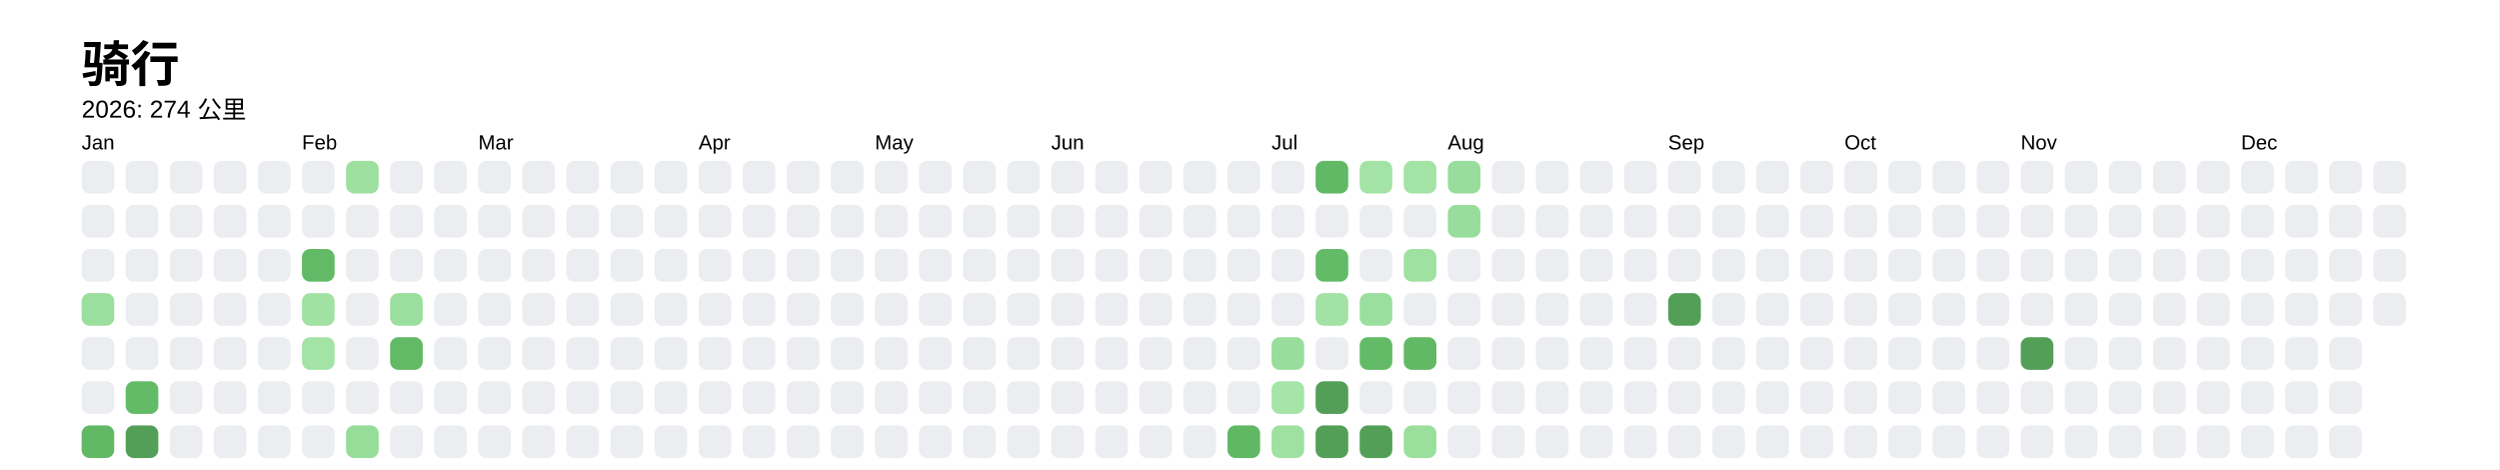
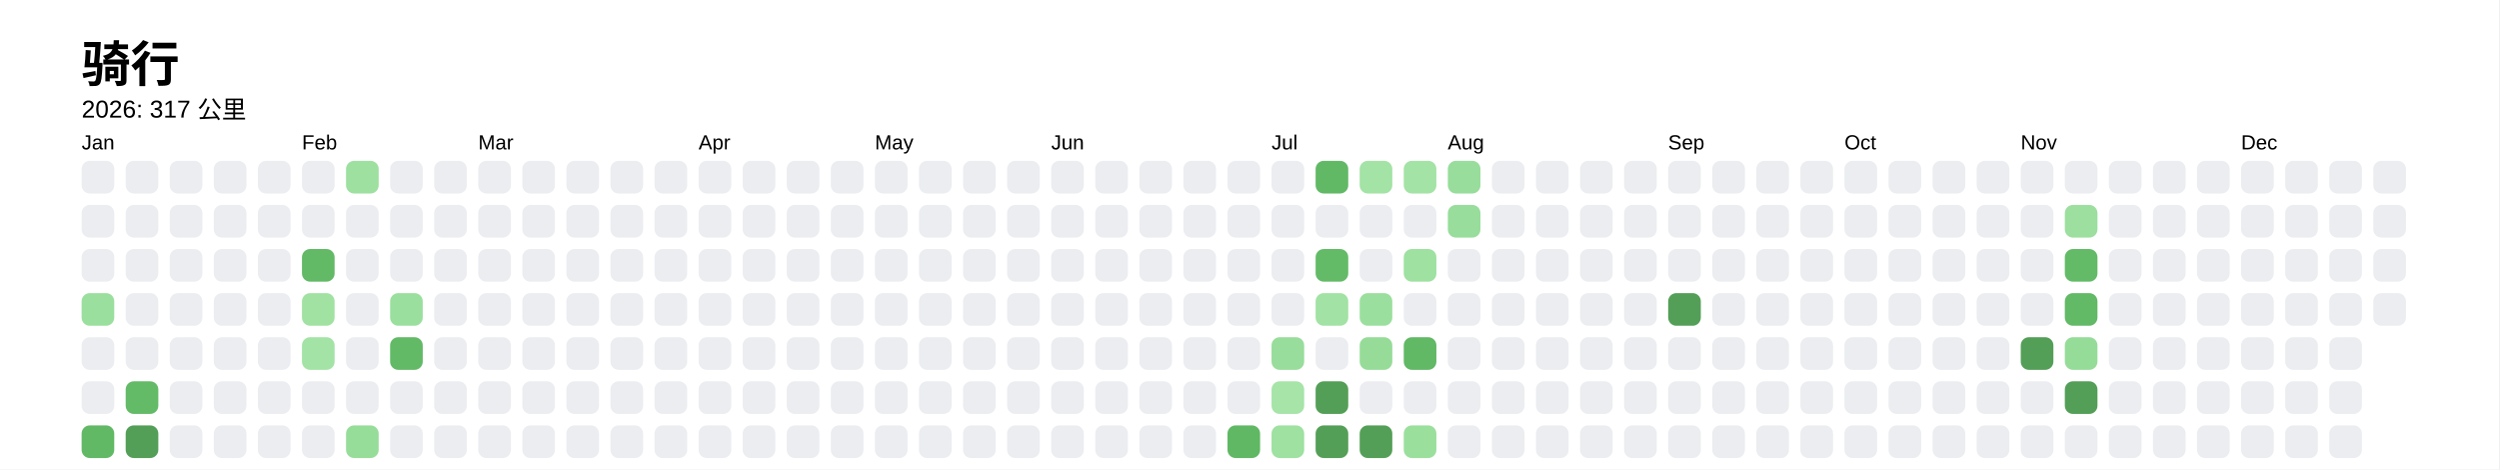
<svg xmlns="http://www.w3.org/2000/svg" baseProfile="full" height="57.5mm" version="1.1" viewBox="0,0,306.2,57.5" width="306.2mm">
  <defs />
  <rect fill="#FFFFFF" height="57.5" width="306.2" x="0" y="0" />
  <text fill="#000000" style="font-size:6px; font-family:Arial; font-weight:bold;" x="10" y="10">骑行</text>
-   <text fill="#000000" style="font-size:3px; font-family:Arial;" x="10" y="14.4">2026: 274 公里</text>
+   <text fill="#000000" style="font-size:3px; font-family:Arial;" x="10" y="14.4">2026: 317 公里</text>
  <text fill="#000000" style="font-size:2.5px; font-family:Arial" x="10" y="18.3">Jan</text>
  <rect fill="#EBEDF0" height="4" rx="1" ry="1" width="4" x="10" y="19.7" />
  <rect fill="#EBEDF0" height="4" rx="1" ry="1" width="4" x="10" y="25.1" />
  <rect fill="#EBEDF0" height="4" rx="1" ry="1" width="4" x="10" y="30.5" />
  <rect fill="#9adf9d" height="4" rx="1" ry="1" width="4" x="10" y="35.9" />
  <rect fill="#EBEDF0" height="4" rx="1" ry="1" width="4" x="10" y="41.3" />
  <rect fill="#EBEDF0" height="4" rx="1" ry="1" width="4" x="10" y="46.7" />
  <rect fill="#61b966" height="4" rx="1" ry="1" width="4" x="10" y="52.1" />
  <rect fill="#EBEDF0" height="4" rx="1" ry="1" width="4" x="15.4" y="19.7" />
  <rect fill="#EBEDF0" height="4" rx="1" ry="1" width="4" x="15.4" y="25.1" />
  <rect fill="#EBEDF0" height="4" rx="1" ry="1" width="4" x="15.4" y="30.5" />
  <rect fill="#EBEDF0" height="4" rx="1" ry="1" width="4" x="15.4" y="35.9" />
  <rect fill="#EBEDF0" height="4" rx="1" ry="1" width="4" x="15.4" y="41.3" />
  <rect fill="#63bb68" height="4" rx="1" ry="1" width="4" x="15.4" y="46.7" />
  <rect fill="#549F57" height="4" rx="1" ry="1" width="4" x="15.4" y="52.1" />
  <rect fill="#EBEDF0" height="4" rx="1" ry="1" width="4" x="20.8" y="19.7" />
  <rect fill="#EBEDF0" height="4" rx="1" ry="1" width="4" x="20.8" y="25.1" />
  <rect fill="#EBEDF0" height="4" rx="1" ry="1" width="4" x="20.8" y="30.5" />
  <rect fill="#EBEDF0" height="4" rx="1" ry="1" width="4" x="20.8" y="35.9" />
  <rect fill="#EBEDF0" height="4" rx="1" ry="1" width="4" x="20.8" y="41.3" />
  <rect fill="#EBEDF0" height="4" rx="1" ry="1" width="4" x="20.8" y="46.7" />
  <rect fill="#EBEDF0" height="4" rx="1" ry="1" width="4" x="20.8" y="52.1" />
  <rect fill="#EBEDF0" height="4" rx="1" ry="1" width="4" x="26.2" y="19.7" />
  <rect fill="#EBEDF0" height="4" rx="1" ry="1" width="4" x="26.2" y="25.1" />
  <rect fill="#EBEDF0" height="4" rx="1" ry="1" width="4" x="26.2" y="30.5" />
  <rect fill="#EBEDF0" height="4" rx="1" ry="1" width="4" x="26.2" y="35.9" />
  <rect fill="#EBEDF0" height="4" rx="1" ry="1" width="4" x="26.2" y="41.3" />
  <rect fill="#EBEDF0" height="4" rx="1" ry="1" width="4" x="26.2" y="46.7" />
  <rect fill="#EBEDF0" height="4" rx="1" ry="1" width="4" x="26.2" y="52.1" />
  <rect fill="#EBEDF0" height="4" rx="1" ry="1" width="4" x="31.6" y="19.7" />
  <rect fill="#EBEDF0" height="4" rx="1" ry="1" width="4" x="31.6" y="25.1" />
  <rect fill="#EBEDF0" height="4" rx="1" ry="1" width="4" x="31.6" y="30.5" />
  <rect fill="#EBEDF0" height="4" rx="1" ry="1" width="4" x="31.6" y="35.9" />
  <rect fill="#EBEDF0" height="4" rx="1" ry="1" width="4" x="31.6" y="41.3" />
  <rect fill="#EBEDF0" height="4" rx="1" ry="1" width="4" x="31.6" y="46.7" />
  <rect fill="#EBEDF0" height="4" rx="1" ry="1" width="4" x="31.6" y="52.1" />
  <text fill="#000000" style="font-size:2.5px; font-family:Arial" x="37.0" y="18.3">Feb</text>
  <rect fill="#EBEDF0" height="4" rx="1" ry="1" width="4" x="37.0" y="19.7" />
  <rect fill="#EBEDF0" height="4" rx="1" ry="1" width="4" x="37.0" y="25.1" />
  <rect fill="#62b966" height="4" rx="1" ry="1" width="4" x="37.0" y="30.5" />
  <rect fill="#a1e2a3" height="4" rx="1" ry="1" width="4" x="37.0" y="35.9" />
  <rect fill="#a3e3a5" height="4" rx="1" ry="1" width="4" x="37.0" y="41.3" />
  <rect fill="#EBEDF0" height="4" rx="1" ry="1" width="4" x="37.0" y="46.7" />
  <rect fill="#EBEDF0" height="4" rx="1" ry="1" width="4" x="37.0" y="52.1" />
  <rect fill="#9de09f" height="4" rx="1" ry="1" width="4" x="42.4" y="19.7" />
  <rect fill="#EBEDF0" height="4" rx="1" ry="1" width="4" x="42.4" y="25.1" />
  <rect fill="#EBEDF0" height="4" rx="1" ry="1" width="4" x="42.4" y="30.5" />
  <rect fill="#EBEDF0" height="4" rx="1" ry="1" width="4" x="42.4" y="35.9" />
  <rect fill="#EBEDF0" height="4" rx="1" ry="1" width="4" x="42.4" y="41.3" />
  <rect fill="#EBEDF0" height="4" rx="1" ry="1" width="4" x="42.4" y="46.7" />
  <rect fill="#97dd9a" height="4" rx="1" ry="1" width="4" x="42.4" y="52.1" />
  <rect fill="#EBEDF0" height="4" rx="1" ry="1" width="4" x="47.8" y="19.7" />
  <rect fill="#EBEDF0" height="4" rx="1" ry="1" width="4" x="47.8" y="25.1" />
  <rect fill="#EBEDF0" height="4" rx="1" ry="1" width="4" x="47.8" y="30.5" />
  <rect fill="#9bdf9e" height="4" rx="1" ry="1" width="4" x="47.8" y="35.9" />
  <rect fill="#62ba67" height="4" rx="1" ry="1" width="4" x="47.8" y="41.3" />
  <rect fill="#EBEDF0" height="4" rx="1" ry="1" width="4" x="47.8" y="46.7" />
  <rect fill="#EBEDF0" height="4" rx="1" ry="1" width="4" x="47.8" y="52.1" />
  <rect fill="#EBEDF0" height="4" rx="1" ry="1" width="4" x="53.2" y="19.7" />
  <rect fill="#EBEDF0" height="4" rx="1" ry="1" width="4" x="53.2" y="25.1" />
  <rect fill="#EBEDF0" height="4" rx="1" ry="1" width="4" x="53.2" y="30.5" />
  <rect fill="#EBEDF0" height="4" rx="1" ry="1" width="4" x="53.2" y="35.9" />
  <rect fill="#EBEDF0" height="4" rx="1" ry="1" width="4" x="53.2" y="41.3" />
  <rect fill="#EBEDF0" height="4" rx="1" ry="1" width="4" x="53.2" y="46.7" />
  <rect fill="#EBEDF0" height="4" rx="1" ry="1" width="4" x="53.2" y="52.1" />
  <text fill="#000000" style="font-size:2.5px; font-family:Arial" x="58.6" y="18.3">Mar</text>
  <rect fill="#EBEDF0" height="4" rx="1" ry="1" width="4" x="58.6" y="19.7" />
  <rect fill="#EBEDF0" height="4" rx="1" ry="1" width="4" x="58.6" y="25.1" />
  <rect fill="#EBEDF0" height="4" rx="1" ry="1" width="4" x="58.6" y="30.5" />
  <rect fill="#EBEDF0" height="4" rx="1" ry="1" width="4" x="58.6" y="35.9" />
  <rect fill="#EBEDF0" height="4" rx="1" ry="1" width="4" x="58.6" y="41.3" />
  <rect fill="#EBEDF0" height="4" rx="1" ry="1" width="4" x="58.6" y="46.7" />
  <rect fill="#EBEDF0" height="4" rx="1" ry="1" width="4" x="58.6" y="52.1" />
  <rect fill="#EBEDF0" height="4" rx="1" ry="1" width="4" x="64" y="19.7" />
  <rect fill="#EBEDF0" height="4" rx="1" ry="1" width="4" x="64" y="25.1" />
  <rect fill="#EBEDF0" height="4" rx="1" ry="1" width="4" x="64" y="30.5" />
  <rect fill="#EBEDF0" height="4" rx="1" ry="1" width="4" x="64" y="35.9" />
  <rect fill="#EBEDF0" height="4" rx="1" ry="1" width="4" x="64" y="41.3" />
  <rect fill="#EBEDF0" height="4" rx="1" ry="1" width="4" x="64" y="46.7" />
  <rect fill="#EBEDF0" height="4" rx="1" ry="1" width="4" x="64" y="52.1" />
  <rect fill="#EBEDF0" height="4" rx="1" ry="1" width="4" x="69.4" y="19.7" />
  <rect fill="#EBEDF0" height="4" rx="1" ry="1" width="4" x="69.4" y="25.1" />
  <rect fill="#EBEDF0" height="4" rx="1" ry="1" width="4" x="69.4" y="30.5" />
  <rect fill="#EBEDF0" height="4" rx="1" ry="1" width="4" x="69.4" y="35.9" />
  <rect fill="#EBEDF0" height="4" rx="1" ry="1" width="4" x="69.4" y="41.3" />
  <rect fill="#EBEDF0" height="4" rx="1" ry="1" width="4" x="69.4" y="46.7" />
  <rect fill="#EBEDF0" height="4" rx="1" ry="1" width="4" x="69.4" y="52.1" />
  <rect fill="#EBEDF0" height="4" rx="1" ry="1" width="4" x="74.8" y="19.7" />
  <rect fill="#EBEDF0" height="4" rx="1" ry="1" width="4" x="74.8" y="25.1" />
  <rect fill="#EBEDF0" height="4" rx="1" ry="1" width="4" x="74.8" y="30.5" />
  <rect fill="#EBEDF0" height="4" rx="1" ry="1" width="4" x="74.8" y="35.9" />
  <rect fill="#EBEDF0" height="4" rx="1" ry="1" width="4" x="74.8" y="41.3" />
  <rect fill="#EBEDF0" height="4" rx="1" ry="1" width="4" x="74.8" y="46.7" />
  <rect fill="#EBEDF0" height="4" rx="1" ry="1" width="4" x="74.8" y="52.1" />
  <rect fill="#EBEDF0" height="4" rx="1" ry="1" width="4" x="80.2" y="19.7" />
  <rect fill="#EBEDF0" height="4" rx="1" ry="1" width="4" x="80.2" y="25.1" />
  <rect fill="#EBEDF0" height="4" rx="1" ry="1" width="4" x="80.2" y="30.5" />
  <rect fill="#EBEDF0" height="4" rx="1" ry="1" width="4" x="80.2" y="35.9" />
  <rect fill="#EBEDF0" height="4" rx="1" ry="1" width="4" x="80.2" y="41.3" />
  <rect fill="#EBEDF0" height="4" rx="1" ry="1" width="4" x="80.2" y="46.7" />
  <rect fill="#EBEDF0" height="4" rx="1" ry="1" width="4" x="80.2" y="52.1" />
  <text fill="#000000" style="font-size:2.5px; font-family:Arial" x="85.6" y="18.3">Apr</text>
  <rect fill="#EBEDF0" height="4" rx="1" ry="1" width="4" x="85.6" y="19.7" />
  <rect fill="#EBEDF0" height="4" rx="1" ry="1" width="4" x="85.6" y="25.1" />
  <rect fill="#EBEDF0" height="4" rx="1" ry="1" width="4" x="85.6" y="30.5" />
  <rect fill="#EBEDF0" height="4" rx="1" ry="1" width="4" x="85.6" y="35.9" />
  <rect fill="#EBEDF0" height="4" rx="1" ry="1" width="4" x="85.6" y="41.3" />
  <rect fill="#EBEDF0" height="4" rx="1" ry="1" width="4" x="85.6" y="46.7" />
  <rect fill="#EBEDF0" height="4" rx="1" ry="1" width="4" x="85.6" y="52.1" />
  <rect fill="#EBEDF0" height="4" rx="1" ry="1" width="4" x="91" y="19.7" />
  <rect fill="#EBEDF0" height="4" rx="1" ry="1" width="4" x="91" y="25.1" />
  <rect fill="#EBEDF0" height="4" rx="1" ry="1" width="4" x="91" y="30.5" />
  <rect fill="#EBEDF0" height="4" rx="1" ry="1" width="4" x="91" y="35.9" />
  <rect fill="#EBEDF0" height="4" rx="1" ry="1" width="4" x="91" y="41.3" />
  <rect fill="#EBEDF0" height="4" rx="1" ry="1" width="4" x="91" y="46.7" />
  <rect fill="#EBEDF0" height="4" rx="1" ry="1" width="4" x="91" y="52.1" />
  <rect fill="#EBEDF0" height="4" rx="1" ry="1" width="4" x="96.4" y="19.7" />
  <rect fill="#EBEDF0" height="4" rx="1" ry="1" width="4" x="96.4" y="25.1" />
  <rect fill="#EBEDF0" height="4" rx="1" ry="1" width="4" x="96.4" y="30.5" />
  <rect fill="#EBEDF0" height="4" rx="1" ry="1" width="4" x="96.4" y="35.9" />
  <rect fill="#EBEDF0" height="4" rx="1" ry="1" width="4" x="96.4" y="41.3" />
  <rect fill="#EBEDF0" height="4" rx="1" ry="1" width="4" x="96.4" y="46.7" />
  <rect fill="#EBEDF0" height="4" rx="1" ry="1" width="4" x="96.4" y="52.1" />
  <rect fill="#EBEDF0" height="4" rx="1" ry="1" width="4" x="101.8" y="19.7" />
  <rect fill="#EBEDF0" height="4" rx="1" ry="1" width="4" x="101.8" y="25.1" />
  <rect fill="#EBEDF0" height="4" rx="1" ry="1" width="4" x="101.8" y="30.5" />
  <rect fill="#EBEDF0" height="4" rx="1" ry="1" width="4" x="101.8" y="35.9" />
  <rect fill="#EBEDF0" height="4" rx="1" ry="1" width="4" x="101.8" y="41.3" />
  <rect fill="#EBEDF0" height="4" rx="1" ry="1" width="4" x="101.8" y="46.7" />
  <rect fill="#EBEDF0" height="4" rx="1" ry="1" width="4" x="101.8" y="52.1" />
  <text fill="#000000" style="font-size:2.5px; font-family:Arial" x="107.2" y="18.3">May</text>
  <rect fill="#EBEDF0" height="4" rx="1" ry="1" width="4" x="107.2" y="19.7" />
  <rect fill="#EBEDF0" height="4" rx="1" ry="1" width="4" x="107.2" y="25.1" />
  <rect fill="#EBEDF0" height="4" rx="1" ry="1" width="4" x="107.2" y="30.5" />
  <rect fill="#EBEDF0" height="4" rx="1" ry="1" width="4" x="107.2" y="35.9" />
  <rect fill="#EBEDF0" height="4" rx="1" ry="1" width="4" x="107.2" y="41.3" />
  <rect fill="#EBEDF0" height="4" rx="1" ry="1" width="4" x="107.2" y="46.7" />
  <rect fill="#EBEDF0" height="4" rx="1" ry="1" width="4" x="107.2" y="52.1" />
  <rect fill="#EBEDF0" height="4" rx="1" ry="1" width="4" x="112.6" y="19.7" />
  <rect fill="#EBEDF0" height="4" rx="1" ry="1" width="4" x="112.6" y="25.1" />
  <rect fill="#EBEDF0" height="4" rx="1" ry="1" width="4" x="112.6" y="30.5" />
  <rect fill="#EBEDF0" height="4" rx="1" ry="1" width="4" x="112.6" y="35.9" />
  <rect fill="#EBEDF0" height="4" rx="1" ry="1" width="4" x="112.6" y="41.3" />
  <rect fill="#EBEDF0" height="4" rx="1" ry="1" width="4" x="112.6" y="46.7" />
  <rect fill="#EBEDF0" height="4" rx="1" ry="1" width="4" x="112.6" y="52.1" />
  <rect fill="#EBEDF0" height="4" rx="1" ry="1" width="4" x="118" y="19.7" />
  <rect fill="#EBEDF0" height="4" rx="1" ry="1" width="4" x="118" y="25.1" />
  <rect fill="#EBEDF0" height="4" rx="1" ry="1" width="4" x="118" y="30.5" />
  <rect fill="#EBEDF0" height="4" rx="1" ry="1" width="4" x="118" y="35.9" />
  <rect fill="#EBEDF0" height="4" rx="1" ry="1" width="4" x="118" y="41.3" />
  <rect fill="#EBEDF0" height="4" rx="1" ry="1" width="4" x="118" y="46.7" />
  <rect fill="#EBEDF0" height="4" rx="1" ry="1" width="4" x="118" y="52.1" />
  <rect fill="#EBEDF0" height="4" rx="1" ry="1" width="4" x="123.4" y="19.7" />
  <rect fill="#EBEDF0" height="4" rx="1" ry="1" width="4" x="123.4" y="25.1" />
  <rect fill="#EBEDF0" height="4" rx="1" ry="1" width="4" x="123.4" y="30.5" />
  <rect fill="#EBEDF0" height="4" rx="1" ry="1" width="4" x="123.4" y="35.9" />
  <rect fill="#EBEDF0" height="4" rx="1" ry="1" width="4" x="123.4" y="41.3" />
  <rect fill="#EBEDF0" height="4" rx="1" ry="1" width="4" x="123.4" y="46.7" />
  <rect fill="#EBEDF0" height="4" rx="1" ry="1" width="4" x="123.4" y="52.1" />
  <text fill="#000000" style="font-size:2.5px; font-family:Arial" x="128.8" y="18.3">Jun</text>
  <rect fill="#EBEDF0" height="4" rx="1" ry="1" width="4" x="128.8" y="19.7" />
  <rect fill="#EBEDF0" height="4" rx="1" ry="1" width="4" x="128.8" y="25.1" />
  <rect fill="#EBEDF0" height="4" rx="1" ry="1" width="4" x="128.8" y="30.5" />
  <rect fill="#EBEDF0" height="4" rx="1" ry="1" width="4" x="128.8" y="35.9" />
  <rect fill="#EBEDF0" height="4" rx="1" ry="1" width="4" x="128.8" y="41.3" />
  <rect fill="#EBEDF0" height="4" rx="1" ry="1" width="4" x="128.8" y="46.7" />
  <rect fill="#EBEDF0" height="4" rx="1" ry="1" width="4" x="128.8" y="52.1" />
  <rect fill="#EBEDF0" height="4" rx="1" ry="1" width="4" x="134.2" y="19.7" />
  <rect fill="#EBEDF0" height="4" rx="1" ry="1" width="4" x="134.2" y="25.1" />
  <rect fill="#EBEDF0" height="4" rx="1" ry="1" width="4" x="134.2" y="30.5" />
  <rect fill="#EBEDF0" height="4" rx="1" ry="1" width="4" x="134.2" y="35.9" />
  <rect fill="#EBEDF0" height="4" rx="1" ry="1" width="4" x="134.2" y="41.3" />
  <rect fill="#EBEDF0" height="4" rx="1" ry="1" width="4" x="134.2" y="46.7" />
  <rect fill="#EBEDF0" height="4" rx="1" ry="1" width="4" x="134.2" y="52.1" />
  <rect fill="#EBEDF0" height="4" rx="1" ry="1" width="4" x="139.6" y="19.7" />
  <rect fill="#EBEDF0" height="4" rx="1" ry="1" width="4" x="139.6" y="25.1" />
  <rect fill="#EBEDF0" height="4" rx="1" ry="1" width="4" x="139.6" y="30.5" />
  <rect fill="#EBEDF0" height="4" rx="1" ry="1" width="4" x="139.6" y="35.9" />
  <rect fill="#EBEDF0" height="4" rx="1" ry="1" width="4" x="139.6" y="41.3" />
  <rect fill="#EBEDF0" height="4" rx="1" ry="1" width="4" x="139.6" y="46.7" />
  <rect fill="#EBEDF0" height="4" rx="1" ry="1" width="4" x="139.6" y="52.1" />
  <rect fill="#EBEDF0" height="4" rx="1" ry="1" width="4" x="145" y="19.7" />
  <rect fill="#EBEDF0" height="4" rx="1" ry="1" width="4" x="145" y="25.1" />
  <rect fill="#EBEDF0" height="4" rx="1" ry="1" width="4" x="145" y="30.5" />
  <rect fill="#EBEDF0" height="4" rx="1" ry="1" width="4" x="145" y="35.9" />
  <rect fill="#EBEDF0" height="4" rx="1" ry="1" width="4" x="145" y="41.3" />
  <rect fill="#EBEDF0" height="4" rx="1" ry="1" width="4" x="145" y="46.7" />
  <rect fill="#EBEDF0" height="4" rx="1" ry="1" width="4" x="145" y="52.1" />
  <rect fill="#EBEDF0" height="4" rx="1" ry="1" width="4" x="150.4" y="19.7" />
  <rect fill="#EBEDF0" height="4" rx="1" ry="1" width="4" x="150.4" y="25.1" />
  <rect fill="#EBEDF0" height="4" rx="1" ry="1" width="4" x="150.4" y="30.5" />
  <rect fill="#EBEDF0" height="4" rx="1" ry="1" width="4" x="150.4" y="35.9" />
  <rect fill="#EBEDF0" height="4" rx="1" ry="1" width="4" x="150.4" y="41.3" />
  <rect fill="#EBEDF0" height="4" rx="1" ry="1" width="4" x="150.4" y="46.7" />
  <rect fill="#60b865" height="4" rx="1" ry="1" width="4" x="150.4" y="52.1" />
  <text fill="#000000" style="font-size:2.5px; font-family:Arial" x="155.8" y="18.3">Jul</text>
  <rect fill="#EBEDF0" height="4" rx="1" ry="1" width="4" x="155.8" y="19.7" />
  <rect fill="#EBEDF0" height="4" rx="1" ry="1" width="4" x="155.8" y="25.1" />
  <rect fill="#EBEDF0" height="4" rx="1" ry="1" width="4" x="155.8" y="30.5" />
  <rect fill="#EBEDF0" height="4" rx="1" ry="1" width="4" x="155.8" y="35.9" />
  <rect fill="#98dd9b" height="4" rx="1" ry="1" width="4" x="155.8" y="41.3" />
  <rect fill="#a6e4a8" height="4" rx="1" ry="1" width="4" x="155.8" y="46.7" />
  <rect fill="#9ee1a1" height="4" rx="1" ry="1" width="4" x="155.8" y="52.1" />
  <rect fill="#61b966" height="4" rx="1" ry="1" width="4" x="161.2" y="19.7" />
  <rect fill="#EBEDF0" height="4" rx="1" ry="1" width="4" x="161.2" y="25.1" />
  <rect fill="#63bb68" height="4" rx="1" ry="1" width="4" x="161.2" y="30.5" />
  <rect fill="#a2e2a4" height="4" rx="1" ry="1" width="4" x="161.2" y="35.9" />
  <rect fill="#EBEDF0" height="4" rx="1" ry="1" width="4" x="161.2" y="41.3" />
  <rect fill="#549F57" height="4" rx="1" ry="1" width="4" x="161.2" y="46.7" />
  <rect fill="#549F57" height="4" rx="1" ry="1" width="4" x="161.2" y="52.1" />
  <rect fill="#a3e3a5" height="4" rx="1" ry="1" width="4" x="166.6" y="19.7" />
  <rect fill="#EBEDF0" height="4" rx="1" ry="1" width="4" x="166.6" y="25.1" />
  <rect fill="#EBEDF0" height="4" rx="1" ry="1" width="4" x="166.6" y="30.5" />
  <rect fill="#9bdf9e" height="4" rx="1" ry="1" width="4" x="166.6" y="35.9" />
-   <rect fill="#63bb68" height="4" rx="1" ry="1" width="4" x="166.6" y="41.3" />
+   <rect fill="#96dc98" height="4" rx="1" ry="1" width="4" x="166.6" y="41.3" />
  <rect fill="#EBEDF0" height="4" rx="1" ry="1" width="4" x="166.6" y="46.7" />
  <rect fill="#549F57" height="4" rx="1" ry="1" width="4" x="166.6" y="52.1" />
  <rect fill="#a3e3a5" height="4" rx="1" ry="1" width="4" x="172" y="19.7" />
  <rect fill="#EBEDF0" height="4" rx="1" ry="1" width="4" x="172" y="25.1" />
  <rect fill="#9ee1a1" height="4" rx="1" ry="1" width="4" x="172" y="30.5" />
  <rect fill="#EBEDF0" height="4" rx="1" ry="1" width="4" x="172" y="35.9" />
  <rect fill="#61b865" height="4" rx="1" ry="1" width="4" x="172" y="41.3" />
  <rect fill="#EBEDF0" height="4" rx="1" ry="1" width="4" x="172" y="46.7" />
  <rect fill="#9bdf9d" height="4" rx="1" ry="1" width="4" x="172" y="52.1" />
  <text fill="#000000" style="font-size:2.5px; font-family:Arial" x="177.4" y="18.3">Aug</text>
  <rect fill="#98dd9b" height="4" rx="1" ry="1" width="4" x="177.4" y="19.7" />
  <rect fill="#98dd9b" height="4" rx="1" ry="1" width="4" x="177.4" y="25.1" />
  <rect fill="#EBEDF0" height="4" rx="1" ry="1" width="4" x="177.4" y="30.5" />
  <rect fill="#EBEDF0" height="4" rx="1" ry="1" width="4" x="177.4" y="35.9" />
  <rect fill="#EBEDF0" height="4" rx="1" ry="1" width="4" x="177.4" y="41.3" />
  <rect fill="#EBEDF0" height="4" rx="1" ry="1" width="4" x="177.4" y="46.7" />
  <rect fill="#EBEDF0" height="4" rx="1" ry="1" width="4" x="177.4" y="52.1" />
  <rect fill="#EBEDF0" height="4" rx="1" ry="1" width="4" x="182.8" y="19.7" />
  <rect fill="#EBEDF0" height="4" rx="1" ry="1" width="4" x="182.8" y="25.1" />
  <rect fill="#EBEDF0" height="4" rx="1" ry="1" width="4" x="182.8" y="30.5" />
  <rect fill="#EBEDF0" height="4" rx="1" ry="1" width="4" x="182.8" y="35.9" />
  <rect fill="#EBEDF0" height="4" rx="1" ry="1" width="4" x="182.8" y="41.3" />
  <rect fill="#EBEDF0" height="4" rx="1" ry="1" width="4" x="182.8" y="46.7" />
  <rect fill="#EBEDF0" height="4" rx="1" ry="1" width="4" x="182.8" y="52.1" />
  <rect fill="#EBEDF0" height="4" rx="1" ry="1" width="4" x="188.2" y="19.7" />
  <rect fill="#EBEDF0" height="4" rx="1" ry="1" width="4" x="188.2" y="25.1" />
  <rect fill="#EBEDF0" height="4" rx="1" ry="1" width="4" x="188.2" y="30.5" />
  <rect fill="#EBEDF0" height="4" rx="1" ry="1" width="4" x="188.2" y="35.9" />
  <rect fill="#EBEDF0" height="4" rx="1" ry="1" width="4" x="188.2" y="41.3" />
  <rect fill="#EBEDF0" height="4" rx="1" ry="1" width="4" x="188.2" y="46.7" />
  <rect fill="#EBEDF0" height="4" rx="1" ry="1" width="4" x="188.2" y="52.1" />
  <rect fill="#EBEDF0" height="4" rx="1" ry="1" width="4" x="193.6" y="19.7" />
  <rect fill="#EBEDF0" height="4" rx="1" ry="1" width="4" x="193.6" y="25.1" />
  <rect fill="#EBEDF0" height="4" rx="1" ry="1" width="4" x="193.6" y="30.5" />
  <rect fill="#EBEDF0" height="4" rx="1" ry="1" width="4" x="193.6" y="35.9" />
  <rect fill="#EBEDF0" height="4" rx="1" ry="1" width="4" x="193.6" y="41.3" />
  <rect fill="#EBEDF0" height="4" rx="1" ry="1" width="4" x="193.6" y="46.7" />
  <rect fill="#EBEDF0" height="4" rx="1" ry="1" width="4" x="193.6" y="52.1" />
  <rect fill="#EBEDF0" height="4" rx="1" ry="1" width="4" x="199" y="19.7" />
  <rect fill="#EBEDF0" height="4" rx="1" ry="1" width="4" x="199" y="25.1" />
  <rect fill="#EBEDF0" height="4" rx="1" ry="1" width="4" x="199" y="30.5" />
  <rect fill="#EBEDF0" height="4" rx="1" ry="1" width="4" x="199" y="35.9" />
  <rect fill="#EBEDF0" height="4" rx="1" ry="1" width="4" x="199" y="41.3" />
  <rect fill="#EBEDF0" height="4" rx="1" ry="1" width="4" x="199" y="46.7" />
  <rect fill="#EBEDF0" height="4" rx="1" ry="1" width="4" x="199" y="52.1" />
  <text fill="#000000" style="font-size:2.5px; font-family:Arial" x="204.4" y="18.3">Sep</text>
  <rect fill="#EBEDF0" height="4" rx="1" ry="1" width="4" x="204.4" y="19.7" />
  <rect fill="#EBEDF0" height="4" rx="1" ry="1" width="4" x="204.4" y="25.1" />
  <rect fill="#EBEDF0" height="4" rx="1" ry="1" width="4" x="204.4" y="30.5" />
  <rect fill="#549F57" height="4" rx="1" ry="1" width="4" x="204.4" y="35.9" />
  <rect fill="#EBEDF0" height="4" rx="1" ry="1" width="4" x="204.4" y="41.3" />
  <rect fill="#EBEDF0" height="4" rx="1" ry="1" width="4" x="204.4" y="46.7" />
  <rect fill="#EBEDF0" height="4" rx="1" ry="1" width="4" x="204.4" y="52.1" />
  <rect fill="#EBEDF0" height="4" rx="1" ry="1" width="4" x="209.8" y="19.7" />
  <rect fill="#EBEDF0" height="4" rx="1" ry="1" width="4" x="209.8" y="25.1" />
  <rect fill="#EBEDF0" height="4" rx="1" ry="1" width="4" x="209.8" y="30.5" />
  <rect fill="#EBEDF0" height="4" rx="1" ry="1" width="4" x="209.8" y="35.9" />
  <rect fill="#EBEDF0" height="4" rx="1" ry="1" width="4" x="209.8" y="41.3" />
  <rect fill="#EBEDF0" height="4" rx="1" ry="1" width="4" x="209.8" y="46.7" />
  <rect fill="#EBEDF0" height="4" rx="1" ry="1" width="4" x="209.8" y="52.1" />
  <rect fill="#EBEDF0" height="4" rx="1" ry="1" width="4" x="215.2" y="19.7" />
  <rect fill="#EBEDF0" height="4" rx="1" ry="1" width="4" x="215.2" y="25.1" />
  <rect fill="#EBEDF0" height="4" rx="1" ry="1" width="4" x="215.2" y="30.5" />
  <rect fill="#EBEDF0" height="4" rx="1" ry="1" width="4" x="215.2" y="35.9" />
  <rect fill="#EBEDF0" height="4" rx="1" ry="1" width="4" x="215.2" y="41.3" />
  <rect fill="#EBEDF0" height="4" rx="1" ry="1" width="4" x="215.2" y="46.7" />
  <rect fill="#EBEDF0" height="4" rx="1" ry="1" width="4" x="215.2" y="52.1" />
  <rect fill="#EBEDF0" height="4" rx="1" ry="1" width="4" x="220.6" y="19.7" />
  <rect fill="#EBEDF0" height="4" rx="1" ry="1" width="4" x="220.6" y="25.1" />
  <rect fill="#EBEDF0" height="4" rx="1" ry="1" width="4" x="220.6" y="30.5" />
  <rect fill="#EBEDF0" height="4" rx="1" ry="1" width="4" x="220.6" y="35.9" />
  <rect fill="#EBEDF0" height="4" rx="1" ry="1" width="4" x="220.6" y="41.3" />
  <rect fill="#EBEDF0" height="4" rx="1" ry="1" width="4" x="220.6" y="46.7" />
  <rect fill="#EBEDF0" height="4" rx="1" ry="1" width="4" x="220.6" y="52.1" />
  <text fill="#000000" style="font-size:2.5px; font-family:Arial" x="226" y="18.3">Oct</text>
  <rect fill="#EBEDF0" height="4" rx="1" ry="1" width="4" x="226" y="19.7" />
  <rect fill="#EBEDF0" height="4" rx="1" ry="1" width="4" x="226" y="25.1" />
  <rect fill="#EBEDF0" height="4" rx="1" ry="1" width="4" x="226" y="30.5" />
  <rect fill="#EBEDF0" height="4" rx="1" ry="1" width="4" x="226" y="35.9" />
  <rect fill="#EBEDF0" height="4" rx="1" ry="1" width="4" x="226" y="41.3" />
  <rect fill="#EBEDF0" height="4" rx="1" ry="1" width="4" x="226" y="46.7" />
  <rect fill="#EBEDF0" height="4" rx="1" ry="1" width="4" x="226" y="52.1" />
  <rect fill="#EBEDF0" height="4" rx="1" ry="1" width="4" x="231.4" y="19.7" />
  <rect fill="#EBEDF0" height="4" rx="1" ry="1" width="4" x="231.4" y="25.1" />
  <rect fill="#EBEDF0" height="4" rx="1" ry="1" width="4" x="231.4" y="30.5" />
  <rect fill="#EBEDF0" height="4" rx="1" ry="1" width="4" x="231.4" y="35.9" />
  <rect fill="#EBEDF0" height="4" rx="1" ry="1" width="4" x="231.4" y="41.3" />
  <rect fill="#EBEDF0" height="4" rx="1" ry="1" width="4" x="231.4" y="46.7" />
  <rect fill="#EBEDF0" height="4" rx="1" ry="1" width="4" x="231.4" y="52.1" />
  <rect fill="#EBEDF0" height="4" rx="1" ry="1" width="4" x="236.8" y="19.7" />
  <rect fill="#EBEDF0" height="4" rx="1" ry="1" width="4" x="236.8" y="25.1" />
  <rect fill="#EBEDF0" height="4" rx="1" ry="1" width="4" x="236.8" y="30.5" />
  <rect fill="#EBEDF0" height="4" rx="1" ry="1" width="4" x="236.8" y="35.9" />
  <rect fill="#EBEDF0" height="4" rx="1" ry="1" width="4" x="236.8" y="41.3" />
  <rect fill="#EBEDF0" height="4" rx="1" ry="1" width="4" x="236.8" y="46.7" />
  <rect fill="#EBEDF0" height="4" rx="1" ry="1" width="4" x="236.8" y="52.1" />
  <rect fill="#EBEDF0" height="4" rx="1" ry="1" width="4" x="242.2" y="19.7" />
  <rect fill="#EBEDF0" height="4" rx="1" ry="1" width="4" x="242.2" y="25.1" />
  <rect fill="#EBEDF0" height="4" rx="1" ry="1" width="4" x="242.2" y="30.5" />
  <rect fill="#EBEDF0" height="4" rx="1" ry="1" width="4" x="242.2" y="35.9" />
  <rect fill="#EBEDF0" height="4" rx="1" ry="1" width="4" x="242.2" y="41.3" />
  <rect fill="#EBEDF0" height="4" rx="1" ry="1" width="4" x="242.2" y="46.7" />
  <rect fill="#EBEDF0" height="4" rx="1" ry="1" width="4" x="242.2" y="52.1" />
  <text fill="#000000" style="font-size:2.5px; font-family:Arial" x="247.6" y="18.3">Nov</text>
  <rect fill="#EBEDF0" height="4" rx="1" ry="1" width="4" x="247.6" y="19.7" />
  <rect fill="#EBEDF0" height="4" rx="1" ry="1" width="4" x="247.6" y="25.1" />
  <rect fill="#EBEDF0" height="4" rx="1" ry="1" width="4" x="247.6" y="30.5" />
  <rect fill="#EBEDF0" height="4" rx="1" ry="1" width="4" x="247.6" y="35.9" />
  <rect fill="#549F57" height="4" rx="1" ry="1" width="4" x="247.6" y="41.3" />
  <rect fill="#EBEDF0" height="4" rx="1" ry="1" width="4" x="247.6" y="46.7" />
  <rect fill="#EBEDF0" height="4" rx="1" ry="1" width="4" x="247.6" y="52.1" />
  <rect fill="#EBEDF0" height="4" rx="1" ry="1" width="4" x="253" y="19.7" />
-   <rect fill="#EBEDF0" height="4" rx="1" ry="1" width="4" x="253" y="25.1" />
-   <rect fill="#EBEDF0" height="4" rx="1" ry="1" width="4" x="253" y="30.5" />
-   <rect fill="#EBEDF0" height="4" rx="1" ry="1" width="4" x="253" y="35.9" />
-   <rect fill="#EBEDF0" height="4" rx="1" ry="1" width="4" x="253" y="41.3" />
-   <rect fill="#EBEDF0" height="4" rx="1" ry="1" width="4" x="253" y="46.7" />
+   <rect fill="#9cdf9f" height="4" rx="1" ry="1" width="4" x="253" y="25.1" />
+   <rect fill="#63bb67" height="4" rx="1" ry="1" width="4" x="253" y="30.5" />
+   <rect fill="#62b966" height="4" rx="1" ry="1" width="4" x="253" y="35.9" />
+   <rect fill="#96dc99" height="4" rx="1" ry="1" width="4" x="253" y="41.3" />
+   <rect fill="#549F57" height="4" rx="1" ry="1" width="4" x="253" y="46.7" />
  <rect fill="#EBEDF0" height="4" rx="1" ry="1" width="4" x="253" y="52.1" />
  <rect fill="#EBEDF0" height="4" rx="1" ry="1" width="4" x="258.4" y="19.7" />
  <rect fill="#EBEDF0" height="4" rx="1" ry="1" width="4" x="258.4" y="25.1" />
  <rect fill="#EBEDF0" height="4" rx="1" ry="1" width="4" x="258.4" y="30.5" />
  <rect fill="#EBEDF0" height="4" rx="1" ry="1" width="4" x="258.4" y="35.9" />
  <rect fill="#EBEDF0" height="4" rx="1" ry="1" width="4" x="258.4" y="41.3" />
  <rect fill="#EBEDF0" height="4" rx="1" ry="1" width="4" x="258.4" y="46.7" />
  <rect fill="#EBEDF0" height="4" rx="1" ry="1" width="4" x="258.4" y="52.1" />
  <rect fill="#EBEDF0" height="4" rx="1" ry="1" width="4" x="263.8" y="19.7" />
  <rect fill="#EBEDF0" height="4" rx="1" ry="1" width="4" x="263.8" y="25.1" />
  <rect fill="#EBEDF0" height="4" rx="1" ry="1" width="4" x="263.8" y="30.5" />
  <rect fill="#EBEDF0" height="4" rx="1" ry="1" width="4" x="263.8" y="35.9" />
  <rect fill="#EBEDF0" height="4" rx="1" ry="1" width="4" x="263.8" y="41.3" />
  <rect fill="#EBEDF0" height="4" rx="1" ry="1" width="4" x="263.8" y="46.7" />
  <rect fill="#EBEDF0" height="4" rx="1" ry="1" width="4" x="263.8" y="52.1" />
  <rect fill="#EBEDF0" height="4" rx="1" ry="1" width="4" x="269.2" y="19.7" />
  <rect fill="#EBEDF0" height="4" rx="1" ry="1" width="4" x="269.2" y="25.1" />
  <rect fill="#EBEDF0" height="4" rx="1" ry="1" width="4" x="269.2" y="30.5" />
  <rect fill="#EBEDF0" height="4" rx="1" ry="1" width="4" x="269.2" y="35.9" />
  <rect fill="#EBEDF0" height="4" rx="1" ry="1" width="4" x="269.2" y="41.3" />
  <rect fill="#EBEDF0" height="4" rx="1" ry="1" width="4" x="269.2" y="46.7" />
  <rect fill="#EBEDF0" height="4" rx="1" ry="1" width="4" x="269.2" y="52.1" />
  <text fill="#000000" style="font-size:2.5px; font-family:Arial" x="274.6" y="18.3">Dec</text>
  <rect fill="#EBEDF0" height="4" rx="1" ry="1" width="4" x="274.6" y="19.7" />
  <rect fill="#EBEDF0" height="4" rx="1" ry="1" width="4" x="274.6" y="25.1" />
  <rect fill="#EBEDF0" height="4" rx="1" ry="1" width="4" x="274.6" y="30.5" />
  <rect fill="#EBEDF0" height="4" rx="1" ry="1" width="4" x="274.6" y="35.9" />
  <rect fill="#EBEDF0" height="4" rx="1" ry="1" width="4" x="274.6" y="41.3" />
  <rect fill="#EBEDF0" height="4" rx="1" ry="1" width="4" x="274.6" y="46.7" />
  <rect fill="#EBEDF0" height="4" rx="1" ry="1" width="4" x="274.6" y="52.1" />
  <rect fill="#EBEDF0" height="4" rx="1" ry="1" width="4" x="280" y="19.7" />
  <rect fill="#EBEDF0" height="4" rx="1" ry="1" width="4" x="280" y="25.1" />
  <rect fill="#EBEDF0" height="4" rx="1" ry="1" width="4" x="280" y="30.5" />
  <rect fill="#EBEDF0" height="4" rx="1" ry="1" width="4" x="280" y="35.9" />
  <rect fill="#EBEDF0" height="4" rx="1" ry="1" width="4" x="280" y="41.3" />
  <rect fill="#EBEDF0" height="4" rx="1" ry="1" width="4" x="280" y="46.7" />
  <rect fill="#EBEDF0" height="4" rx="1" ry="1" width="4" x="280" y="52.1" />
  <rect fill="#EBEDF0" height="4" rx="1" ry="1" width="4" x="285.4" y="19.7" />
  <rect fill="#EBEDF0" height="4" rx="1" ry="1" width="4" x="285.4" y="25.1" />
  <rect fill="#EBEDF0" height="4" rx="1" ry="1" width="4" x="285.4" y="30.5" />
  <rect fill="#EBEDF0" height="4" rx="1" ry="1" width="4" x="285.4" y="35.9" />
  <rect fill="#EBEDF0" height="4" rx="1" ry="1" width="4" x="285.4" y="41.3" />
  <rect fill="#EBEDF0" height="4" rx="1" ry="1" width="4" x="285.4" y="46.7" />
  <rect fill="#EBEDF0" height="4" rx="1" ry="1" width="4" x="285.4" y="52.1" />
  <rect fill="#EBEDF0" height="4" rx="1" ry="1" width="4" x="290.8" y="19.7" />
  <rect fill="#EBEDF0" height="4" rx="1" ry="1" width="4" x="290.8" y="25.1" />
  <rect fill="#EBEDF0" height="4" rx="1" ry="1" width="4" x="290.8" y="30.5" />
  <rect fill="#EBEDF0" height="4" rx="1" ry="1" width="4" x="290.8" y="35.9" />
</svg>
